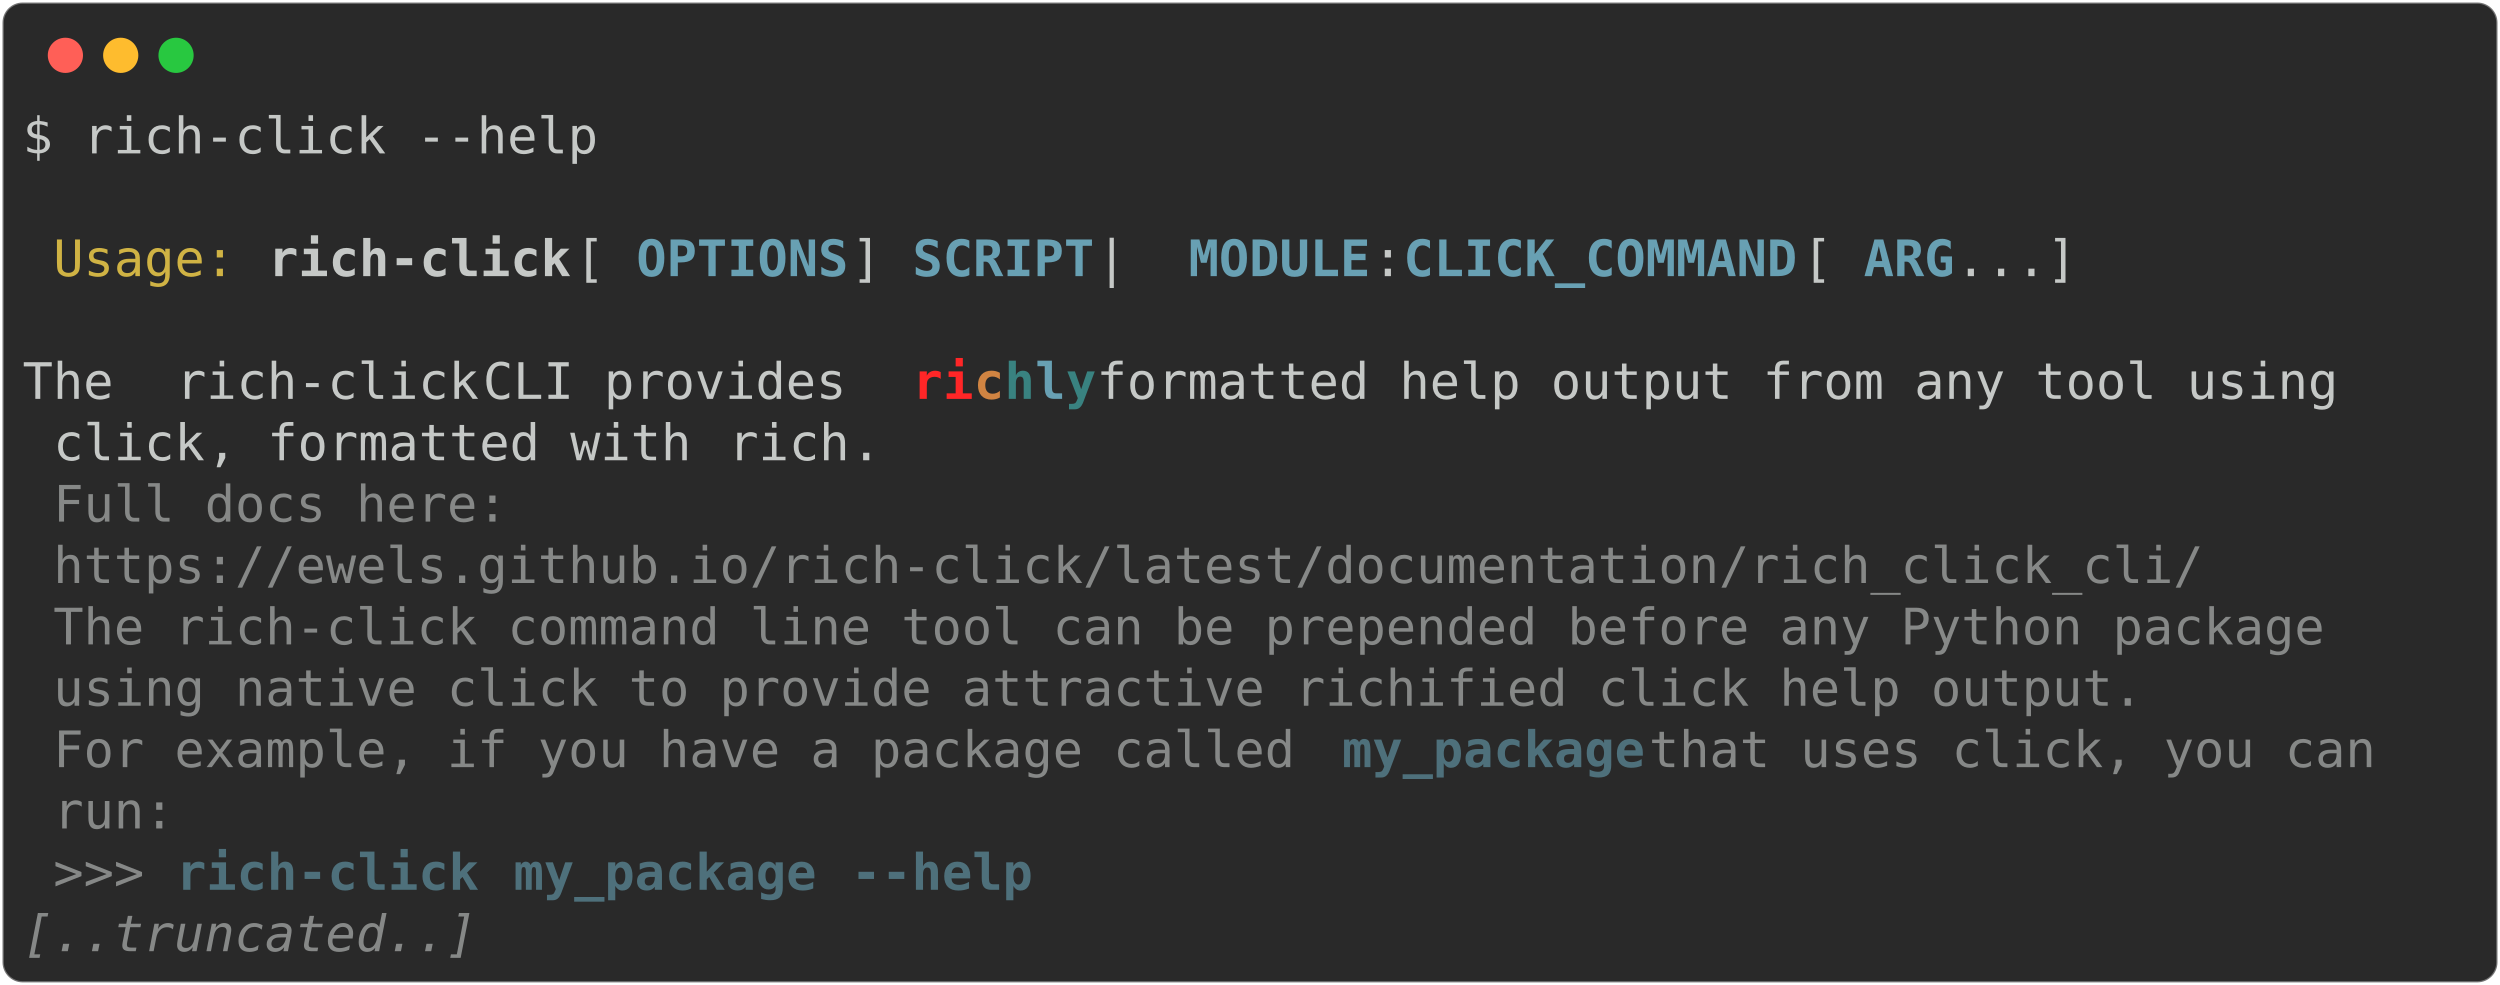
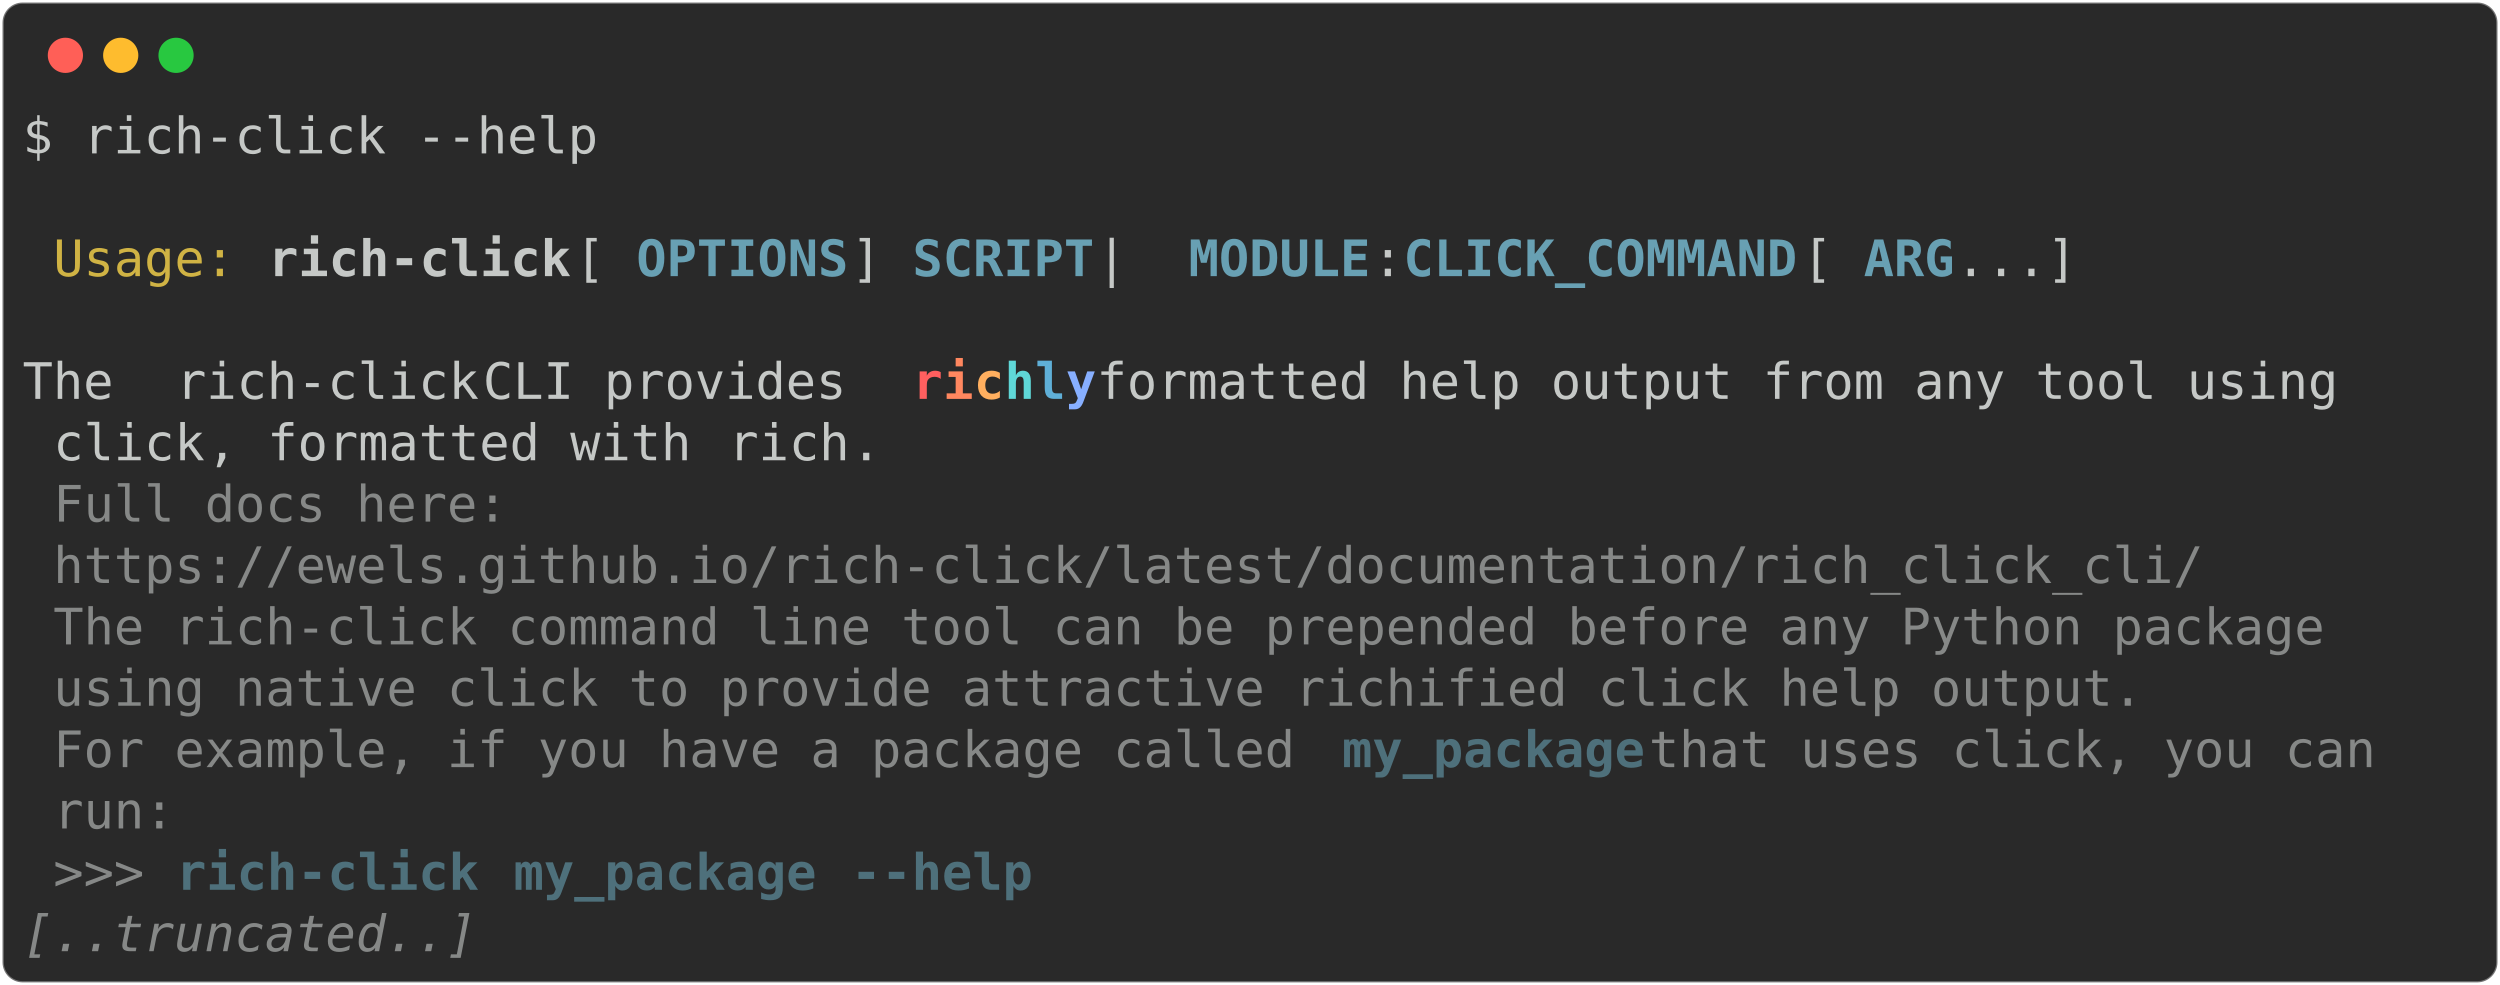
<svg xmlns="http://www.w3.org/2000/svg" class="rich-terminal" viewBox="0 0 994 391.6">
  <style>

    @font-face {
        font-family: "Fira Code";
        src: local("FiraCode-Regular"),
                url("https://cdnjs.cloudflare.com/ajax/libs/firacode/6.2.0/woff2/FiraCode-Regular.woff2") format("woff2"),
                url("https://cdnjs.cloudflare.com/ajax/libs/firacode/6.2.0/woff/FiraCode-Regular.woff") format("woff");
        font-style: normal;
        font-weight: 400;
    }
    @font-face {
        font-family: "Fira Code";
        src: local("FiraCode-Bold"),
                url("https://cdnjs.cloudflare.com/ajax/libs/firacode/6.2.0/woff2/FiraCode-Bold.woff2") format("woff2"),
                url("https://cdnjs.cloudflare.com/ajax/libs/firacode/6.2.0/woff/FiraCode-Bold.woff") format("woff");
        font-style: bold;
        font-weight: 700;
    }

-     .terminal-1508211880-matrix {
+     .terminal-277905808-matrix {
        font-family: Fira Code, monospace;
        font-size: 20px;
        line-height: 24.4px;
        font-variant-east-asian: full-width;
    }

-     .terminal-1508211880-title {
+     .terminal-277905808-title {
        font-size: 18px;
        font-weight: bold;
        font-family: arial;
    }

-     .terminal-1508211880-r1 { fill: #c5c8c6 }
- .terminal-1508211880-r2 { fill: #d0b344 }
- .terminal-1508211880-r3 { fill: #c5c8c6;font-weight: bold }
- .terminal-1508211880-r4 { fill: #68a0b3;font-weight: bold }
- .terminal-1508211880-r5 { fill: #ff2627;font-weight: bold }
- .terminal-1508211880-r6 { fill: #d08442;font-weight: bold }
- .terminal-1508211880-r7 { fill: #398280;font-weight: bold }
- .terminal-1508211880-r8 { fill: #868887 }
- .terminal-1508211880-r9 { fill: #4e707b;font-weight: bold }
- .terminal-1508211880-r10 { fill: #868887;font-style: italic; }
+     .terminal-277905808-r1 { fill: #c5c8c6 }
+ .terminal-277905808-r2 { fill: #d0b344 }
+ .terminal-277905808-r3 { fill: #c5c8c6;font-weight: bold }
+ .terminal-277905808-r4 { fill: #68a0b3;font-weight: bold }
+ .terminal-277905808-r5 { fill: #ff5f5f;font-weight: bold }
+ .terminal-277905808-r6 { fill: #ff875f;font-weight: bold }
+ .terminal-277905808-r7 { fill: #ffaf5f;font-weight: bold }
+ .terminal-277905808-r8 { fill: #5fd7d7;font-weight: bold }
+ .terminal-277905808-r9 { fill: #5fafd7;font-weight: bold }
+ .terminal-277905808-r10 { fill: #87afff;font-weight: bold }
+ .terminal-277905808-r11 { fill: #868887 }
+ .terminal-277905808-r12 { fill: #4e707b;font-weight: bold }
+ .terminal-277905808-r13 { fill: #868887;font-style: italic; }
    </style>
  <defs>
-     <clipPath id="terminal-1508211880-clip-terminal">
+     <clipPath id="terminal-277905808-clip-terminal">
      <rect x="0" y="0" width="975.0" height="340.6" />
    </clipPath>
-     <clipPath id="terminal-1508211880-line-0">
+     <clipPath id="terminal-277905808-line-0">
      <rect x="0" y="1.5" width="976" height="24.65" />
    </clipPath>
-     <clipPath id="terminal-1508211880-line-1">
+     <clipPath id="terminal-277905808-line-1">
      <rect x="0" y="25.9" width="976" height="24.65" />
    </clipPath>
-     <clipPath id="terminal-1508211880-line-2">
+     <clipPath id="terminal-277905808-line-2">
      <rect x="0" y="50.3" width="976" height="24.65" />
    </clipPath>
-     <clipPath id="terminal-1508211880-line-3">
+     <clipPath id="terminal-277905808-line-3">
      <rect x="0" y="74.7" width="976" height="24.65" />
    </clipPath>
-     <clipPath id="terminal-1508211880-line-4">
+     <clipPath id="terminal-277905808-line-4">
      <rect x="0" y="99.1" width="976" height="24.65" />
    </clipPath>
-     <clipPath id="terminal-1508211880-line-5">
+     <clipPath id="terminal-277905808-line-5">
      <rect x="0" y="123.5" width="976" height="24.65" />
    </clipPath>
-     <clipPath id="terminal-1508211880-line-6">
+     <clipPath id="terminal-277905808-line-6">
      <rect x="0" y="147.9" width="976" height="24.65" />
    </clipPath>
-     <clipPath id="terminal-1508211880-line-7">
+     <clipPath id="terminal-277905808-line-7">
      <rect x="0" y="172.3" width="976" height="24.65" />
    </clipPath>
-     <clipPath id="terminal-1508211880-line-8">
+     <clipPath id="terminal-277905808-line-8">
      <rect x="0" y="196.7" width="976" height="24.65" />
    </clipPath>
-     <clipPath id="terminal-1508211880-line-9">
+     <clipPath id="terminal-277905808-line-9">
      <rect x="0" y="221.1" width="976" height="24.65" />
    </clipPath>
-     <clipPath id="terminal-1508211880-line-10">
+     <clipPath id="terminal-277905808-line-10">
      <rect x="0" y="245.5" width="976" height="24.65" />
    </clipPath>
-     <clipPath id="terminal-1508211880-line-11">
+     <clipPath id="terminal-277905808-line-11">
      <rect x="0" y="269.9" width="976" height="24.65" />
    </clipPath>
-     <clipPath id="terminal-1508211880-line-12">
+     <clipPath id="terminal-277905808-line-12">
      <rect x="0" y="294.3" width="976" height="24.65" />
    </clipPath>
  </defs>
  <rect fill="#292929" stroke="rgba(255,255,255,0.35)" stroke-width="1" x="1" y="1" width="992" height="389.6" rx="8" />
  <g transform="translate(26,22)">
    <circle cx="0" cy="0" r="7" fill="#ff5f57" />
    <circle cx="22" cy="0" r="7" fill="#febc2e" />
    <circle cx="44" cy="0" r="7" fill="#28c840" />
  </g>
-   <g transform="translate(9, 41)" clip-path="url(#terminal-1508211880-clip-terminal)">
-     <g class="terminal-1508211880-matrix">
-       <text class="terminal-1508211880-r1" x="0" y="20" textLength="231.8" clip-path="url(#terminal-1508211880-line-0)">$ rich-click --help</text>
-       <text class="terminal-1508211880-r1" x="976" y="20" textLength="12.2" clip-path="url(#terminal-1508211880-line-0)">
+   <g transform="translate(9, 41)" clip-path="url(#terminal-277905808-clip-terminal)">
+     <g class="terminal-277905808-matrix">
+       <text class="terminal-277905808-r1" x="0" y="20" textLength="231.8" clip-path="url(#terminal-277905808-line-0)">$ rich-click --help</text>
+       <text class="terminal-277905808-r1" x="976" y="20" textLength="12.2" clip-path="url(#terminal-277905808-line-0)">
</text>
-       <text class="terminal-1508211880-r1" x="976" y="44.4" textLength="12.2" clip-path="url(#terminal-1508211880-line-1)">
+       <text class="terminal-277905808-r1" x="976" y="44.4" textLength="12.2" clip-path="url(#terminal-277905808-line-1)">
</text>
-       <text class="terminal-1508211880-r2" x="12.2" y="68.8" textLength="73.2" clip-path="url(#terminal-1508211880-line-2)">Usage:</text>
-       <text class="terminal-1508211880-r3" x="97.6" y="68.8" textLength="122" clip-path="url(#terminal-1508211880-line-2)">rich-click</text>
-       <text class="terminal-1508211880-r1" x="219.6" y="68.8" textLength="24.4" clip-path="url(#terminal-1508211880-line-2)"> [</text>
-       <text class="terminal-1508211880-r4" x="244" y="68.8" textLength="85.4" clip-path="url(#terminal-1508211880-line-2)">OPTIONS</text>
-       <text class="terminal-1508211880-r1" x="329.4" y="68.8" textLength="24.4" clip-path="url(#terminal-1508211880-line-2)">] </text>
-       <text class="terminal-1508211880-r4" x="353.8" y="68.8" textLength="73.2" clip-path="url(#terminal-1508211880-line-2)">SCRIPT</text>
-       <text class="terminal-1508211880-r1" x="427" y="68.8" textLength="36.6" clip-path="url(#terminal-1508211880-line-2)"> | </text>
-       <text class="terminal-1508211880-r4" x="463.6" y="68.8" textLength="73.2" clip-path="url(#terminal-1508211880-line-2)">MODULE</text>
-       <text class="terminal-1508211880-r1" x="536.8" y="68.8" textLength="12.2" clip-path="url(#terminal-1508211880-line-2)">:</text>
-       <text class="terminal-1508211880-r4" x="549" y="68.8" textLength="158.6" clip-path="url(#terminal-1508211880-line-2)">CLICK_COMMAND</text>
-       <text class="terminal-1508211880-r1" x="707.6" y="68.8" textLength="24.4" clip-path="url(#terminal-1508211880-line-2)"> [</text>
-       <text class="terminal-1508211880-r4" x="732" y="68.8" textLength="36.6" clip-path="url(#terminal-1508211880-line-2)">ARG</text>
-       <text class="terminal-1508211880-r1" x="768.6" y="68.8" textLength="207.4" clip-path="url(#terminal-1508211880-line-2)">...]             </text>
-       <text class="terminal-1508211880-r1" x="976" y="68.8" textLength="12.2" clip-path="url(#terminal-1508211880-line-2)">
+       <text class="terminal-277905808-r2" x="12.2" y="68.8" textLength="73.2" clip-path="url(#terminal-277905808-line-2)">Usage:</text>
+       <text class="terminal-277905808-r3" x="97.6" y="68.8" textLength="122" clip-path="url(#terminal-277905808-line-2)">rich-click</text>
+       <text class="terminal-277905808-r1" x="219.6" y="68.8" textLength="24.4" clip-path="url(#terminal-277905808-line-2)"> [</text>
+       <text class="terminal-277905808-r4" x="244" y="68.8" textLength="85.4" clip-path="url(#terminal-277905808-line-2)">OPTIONS</text>
+       <text class="terminal-277905808-r1" x="329.4" y="68.8" textLength="24.4" clip-path="url(#terminal-277905808-line-2)">] </text>
+       <text class="terminal-277905808-r4" x="353.8" y="68.8" textLength="73.2" clip-path="url(#terminal-277905808-line-2)">SCRIPT</text>
+       <text class="terminal-277905808-r1" x="427" y="68.8" textLength="36.6" clip-path="url(#terminal-277905808-line-2)"> | </text>
+       <text class="terminal-277905808-r4" x="463.6" y="68.8" textLength="73.2" clip-path="url(#terminal-277905808-line-2)">MODULE</text>
+       <text class="terminal-277905808-r1" x="536.8" y="68.8" textLength="12.2" clip-path="url(#terminal-277905808-line-2)">:</text>
+       <text class="terminal-277905808-r4" x="549" y="68.8" textLength="158.6" clip-path="url(#terminal-277905808-line-2)">CLICK_COMMAND</text>
+       <text class="terminal-277905808-r1" x="707.6" y="68.8" textLength="24.4" clip-path="url(#terminal-277905808-line-2)"> [</text>
+       <text class="terminal-277905808-r4" x="732" y="68.8" textLength="36.6" clip-path="url(#terminal-277905808-line-2)">ARG</text>
+       <text class="terminal-277905808-r1" x="768.6" y="68.8" textLength="207.4" clip-path="url(#terminal-277905808-line-2)">...]             </text>
+       <text class="terminal-277905808-r1" x="976" y="68.8" textLength="12.2" clip-path="url(#terminal-277905808-line-2)">
</text>
-       <text class="terminal-1508211880-r1" x="976" y="93.2" textLength="12.2" clip-path="url(#terminal-1508211880-line-3)">
+       <text class="terminal-277905808-r1" x="976" y="93.2" textLength="12.2" clip-path="url(#terminal-277905808-line-3)">
</text>
-       <text class="terminal-1508211880-r1" x="0" y="117.6" textLength="61" clip-path="url(#terminal-1508211880-line-4)"> The </text>
-       <text class="terminal-1508211880-r1" x="61" y="117.6" textLength="122" clip-path="url(#terminal-1508211880-line-4)">rich-click</text>
-       <text class="terminal-1508211880-r1" x="183" y="117.6" textLength="170.8" clip-path="url(#terminal-1508211880-line-4)"> CLI provides </text>
-       <text class="terminal-1508211880-r5" x="353.8" y="117.6" textLength="12.2" clip-path="url(#terminal-1508211880-line-4)">r</text>
-       <text class="terminal-1508211880-r5" x="366" y="117.6" textLength="12.2" clip-path="url(#terminal-1508211880-line-4)">i</text>
-       <text class="terminal-1508211880-r6" x="378.2" y="117.6" textLength="12.2" clip-path="url(#terminal-1508211880-line-4)">c</text>
-       <text class="terminal-1508211880-r7" x="390.4" y="117.6" textLength="12.2" clip-path="url(#terminal-1508211880-line-4)">h</text>
-       <text class="terminal-1508211880-r4" x="402.6" y="117.6" textLength="12.2" clip-path="url(#terminal-1508211880-line-4)">l</text>
-       <text class="terminal-1508211880-r7" x="414.8" y="117.6" textLength="12.2" clip-path="url(#terminal-1508211880-line-4)">y</text>
-       <text class="terminal-1508211880-r1" x="427" y="117.6" textLength="549" clip-path="url(#terminal-1508211880-line-4)"> formatted help output from any tool using   </text>
-       <text class="terminal-1508211880-r1" x="976" y="117.6" textLength="12.2" clip-path="url(#terminal-1508211880-line-4)">
+       <text class="terminal-277905808-r1" x="0" y="117.6" textLength="61" clip-path="url(#terminal-277905808-line-4)"> The </text>
+       <text class="terminal-277905808-r1" x="61" y="117.6" textLength="122" clip-path="url(#terminal-277905808-line-4)">rich-click</text>
+       <text class="terminal-277905808-r1" x="183" y="117.6" textLength="170.8" clip-path="url(#terminal-277905808-line-4)"> CLI provides </text>
+       <text class="terminal-277905808-r5" x="353.8" y="117.6" textLength="12.2" clip-path="url(#terminal-277905808-line-4)">r</text>
+       <text class="terminal-277905808-r6" x="366" y="117.6" textLength="12.2" clip-path="url(#terminal-277905808-line-4)">i</text>
+       <text class="terminal-277905808-r7" x="378.2" y="117.6" textLength="12.2" clip-path="url(#terminal-277905808-line-4)">c</text>
+       <text class="terminal-277905808-r8" x="390.4" y="117.6" textLength="12.2" clip-path="url(#terminal-277905808-line-4)">h</text>
+       <text class="terminal-277905808-r9" x="402.6" y="117.6" textLength="12.2" clip-path="url(#terminal-277905808-line-4)">l</text>
+       <text class="terminal-277905808-r10" x="414.8" y="117.6" textLength="12.2" clip-path="url(#terminal-277905808-line-4)">y</text>
+       <text class="terminal-277905808-r1" x="427" y="117.6" textLength="549" clip-path="url(#terminal-277905808-line-4)"> formatted help output from any tool using   </text>
+       <text class="terminal-277905808-r1" x="976" y="117.6" textLength="12.2" clip-path="url(#terminal-277905808-line-4)">
</text>
-       <text class="terminal-1508211880-r1" x="12.2" y="142" textLength="61" clip-path="url(#terminal-1508211880-line-5)">click</text>
-       <text class="terminal-1508211880-r1" x="73.2" y="142" textLength="207.4" clip-path="url(#terminal-1508211880-line-5)">, formatted with </text>
-       <text class="terminal-1508211880-r1" x="280.6" y="142" textLength="48.8" clip-path="url(#terminal-1508211880-line-5)">rich</text>
-       <text class="terminal-1508211880-r1" x="329.4" y="142" textLength="646.6" clip-path="url(#terminal-1508211880-line-5)">.                                                    </text>
-       <text class="terminal-1508211880-r1" x="976" y="142" textLength="12.2" clip-path="url(#terminal-1508211880-line-5)">
+       <text class="terminal-277905808-r1" x="12.2" y="142" textLength="61" clip-path="url(#terminal-277905808-line-5)">click</text>
+       <text class="terminal-277905808-r1" x="73.2" y="142" textLength="207.4" clip-path="url(#terminal-277905808-line-5)">, formatted with </text>
+       <text class="terminal-277905808-r1" x="280.6" y="142" textLength="48.8" clip-path="url(#terminal-277905808-line-5)">rich</text>
+       <text class="terminal-277905808-r1" x="329.4" y="142" textLength="646.6" clip-path="url(#terminal-277905808-line-5)">.                                                    </text>
+       <text class="terminal-277905808-r1" x="976" y="142" textLength="12.2" clip-path="url(#terminal-277905808-line-5)">
</text>
-       <text class="terminal-1508211880-r8" x="12.2" y="166.4" textLength="195.2" clip-path="url(#terminal-1508211880-line-6)">Full docs here: </text>
-       <text class="terminal-1508211880-r1" x="976" y="166.4" textLength="12.2" clip-path="url(#terminal-1508211880-line-6)">
+       <text class="terminal-277905808-r11" x="12.2" y="166.4" textLength="195.2" clip-path="url(#terminal-277905808-line-6)">Full docs here: </text>
+       <text class="terminal-277905808-r1" x="976" y="166.4" textLength="12.2" clip-path="url(#terminal-277905808-line-6)">
</text>
-       <text class="terminal-1508211880-r8" x="12.2" y="190.8" textLength="866.2" clip-path="url(#terminal-1508211880-line-7)">https://ewels.github.io/rich-click/latest/documentation/rich_click_cli/</text>
-       <text class="terminal-1508211880-r1" x="976" y="190.8" textLength="12.2" clip-path="url(#terminal-1508211880-line-7)">
+       <text class="terminal-277905808-r11" x="12.2" y="190.8" textLength="866.2" clip-path="url(#terminal-277905808-line-7)">https://ewels.github.io/rich-click/latest/documentation/rich_click_cli/</text>
+       <text class="terminal-277905808-r1" x="976" y="190.8" textLength="12.2" clip-path="url(#terminal-277905808-line-7)">
</text>
-       <text class="terminal-1508211880-r8" x="12.2" y="215.2" textLength="927.2" clip-path="url(#terminal-1508211880-line-8)">The rich-click command line tool can be prepended before any Python package </text>
-       <text class="terminal-1508211880-r1" x="976" y="215.2" textLength="12.2" clip-path="url(#terminal-1508211880-line-8)">
+       <text class="terminal-277905808-r11" x="12.2" y="215.2" textLength="927.2" clip-path="url(#terminal-277905808-line-8)">The rich-click command line tool can be prepended before any Python package </text>
+       <text class="terminal-277905808-r1" x="976" y="215.2" textLength="12.2" clip-path="url(#terminal-277905808-line-8)">
</text>
-       <text class="terminal-1508211880-r8" x="12.2" y="239.6" textLength="841.8" clip-path="url(#terminal-1508211880-line-9)">using native click to provide attractive richified click help output.</text>
-       <text class="terminal-1508211880-r1" x="976" y="239.6" textLength="12.2" clip-path="url(#terminal-1508211880-line-9)">
+       <text class="terminal-277905808-r11" x="12.2" y="239.6" textLength="841.8" clip-path="url(#terminal-277905808-line-9)">using native click to provide attractive richified click help output.</text>
+       <text class="terminal-277905808-r1" x="976" y="239.6" textLength="12.2" clip-path="url(#terminal-277905808-line-9)">
</text>
-       <text class="terminal-1508211880-r8" x="12.2" y="264" textLength="512.4" clip-path="url(#terminal-1508211880-line-10)">For example, if you have a package called </text>
-       <text class="terminal-1508211880-r9" x="524.6" y="264" textLength="122" clip-path="url(#terminal-1508211880-line-10)">my_package</text>
-       <text class="terminal-1508211880-r8" x="646.6" y="264" textLength="317.2" clip-path="url(#terminal-1508211880-line-10)"> that uses click, you can </text>
-       <text class="terminal-1508211880-r1" x="976" y="264" textLength="12.2" clip-path="url(#terminal-1508211880-line-10)">
+       <text class="terminal-277905808-r11" x="12.2" y="264" textLength="512.4" clip-path="url(#terminal-277905808-line-10)">For example, if you have a package called </text>
+       <text class="terminal-277905808-r12" x="524.6" y="264" textLength="122" clip-path="url(#terminal-277905808-line-10)">my_package</text>
+       <text class="terminal-277905808-r11" x="646.6" y="264" textLength="317.2" clip-path="url(#terminal-277905808-line-10)"> that uses click, you can </text>
+       <text class="terminal-277905808-r1" x="976" y="264" textLength="12.2" clip-path="url(#terminal-277905808-line-10)">
</text>
-       <text class="terminal-1508211880-r8" x="12.2" y="288.4" textLength="48.8" clip-path="url(#terminal-1508211880-line-11)">run:</text>
-       <text class="terminal-1508211880-r1" x="976" y="288.4" textLength="12.2" clip-path="url(#terminal-1508211880-line-11)">
+       <text class="terminal-277905808-r11" x="12.2" y="288.4" textLength="48.8" clip-path="url(#terminal-277905808-line-11)">run:</text>
+       <text class="terminal-277905808-r1" x="976" y="288.4" textLength="12.2" clip-path="url(#terminal-277905808-line-11)">
</text>
-       <text class="terminal-1508211880-r8" x="12.2" y="312.8" textLength="48.8" clip-path="url(#terminal-1508211880-line-12)">&gt;&gt;&gt; </text>
-       <text class="terminal-1508211880-r9" x="61" y="312.8" textLength="122" clip-path="url(#terminal-1508211880-line-12)">rich-click</text>
-       <text class="terminal-1508211880-r9" x="195.2" y="312.8" textLength="122" clip-path="url(#terminal-1508211880-line-12)">my_package</text>
-       <text class="terminal-1508211880-r9" x="329.4" y="312.8" textLength="73.2" clip-path="url(#terminal-1508211880-line-12)">--help</text>
-       <text class="terminal-1508211880-r1" x="976" y="312.8" textLength="12.2" clip-path="url(#terminal-1508211880-line-12)">
+       <text class="terminal-277905808-r11" x="12.2" y="312.8" textLength="48.8" clip-path="url(#terminal-277905808-line-12)">&gt;&gt;&gt; </text>
+       <text class="terminal-277905808-r12" x="61" y="312.8" textLength="122" clip-path="url(#terminal-277905808-line-12)">rich-click</text>
+       <text class="terminal-277905808-r12" x="195.2" y="312.8" textLength="122" clip-path="url(#terminal-277905808-line-12)">my_package</text>
+       <text class="terminal-277905808-r12" x="329.4" y="312.8" textLength="73.2" clip-path="url(#terminal-277905808-line-12)">--help</text>
+       <text class="terminal-277905808-r1" x="976" y="312.8" textLength="12.2" clip-path="url(#terminal-277905808-line-12)">
</text>
-       <text class="terminal-1508211880-r10" x="0" y="337.2" textLength="183" clip-path="url(#terminal-1508211880-line-13)">[..truncated..]</text>
-       <text class="terminal-1508211880-r1" x="976" y="337.2" textLength="12.2" clip-path="url(#terminal-1508211880-line-13)">
+       <text class="terminal-277905808-r13" x="0" y="337.2" textLength="183" clip-path="url(#terminal-277905808-line-13)">[..truncated..]</text>
+       <text class="terminal-277905808-r1" x="976" y="337.2" textLength="12.2" clip-path="url(#terminal-277905808-line-13)">
</text>
    </g>
  </g>
</svg>
